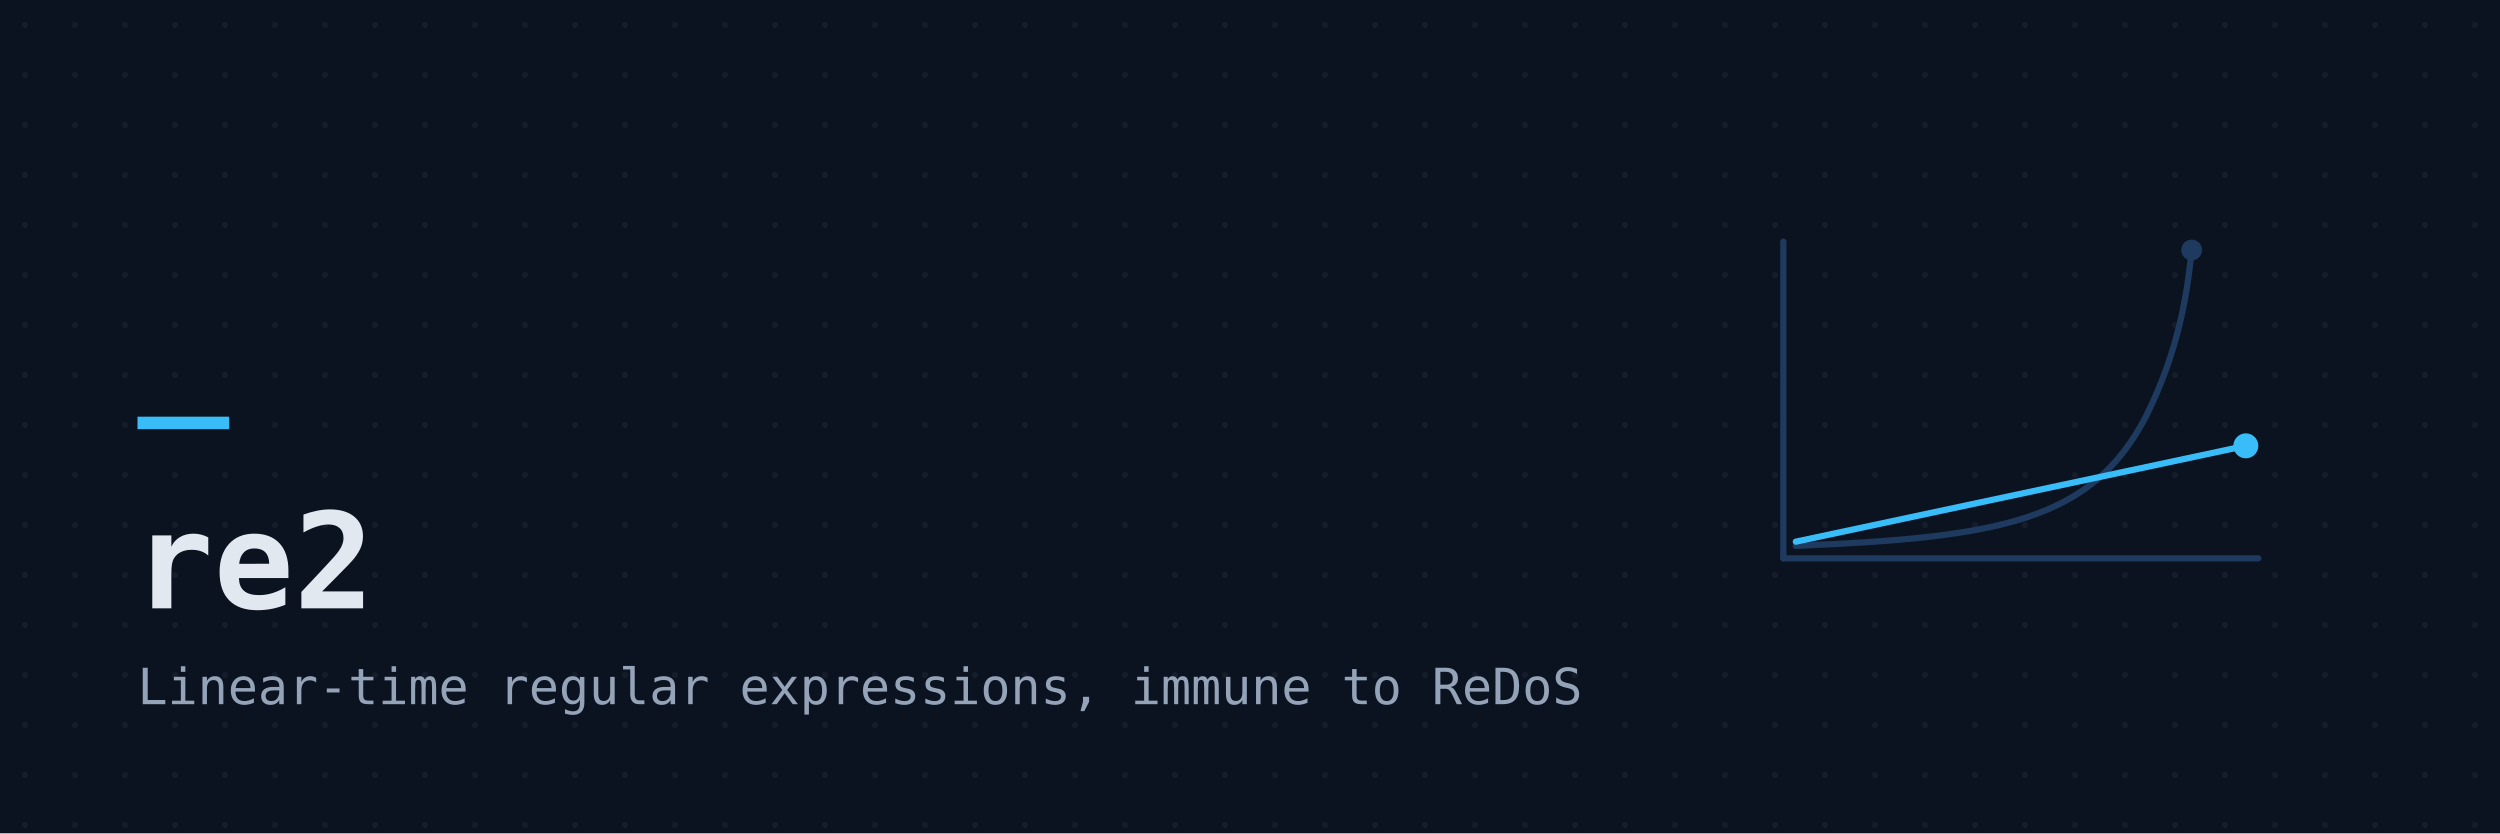
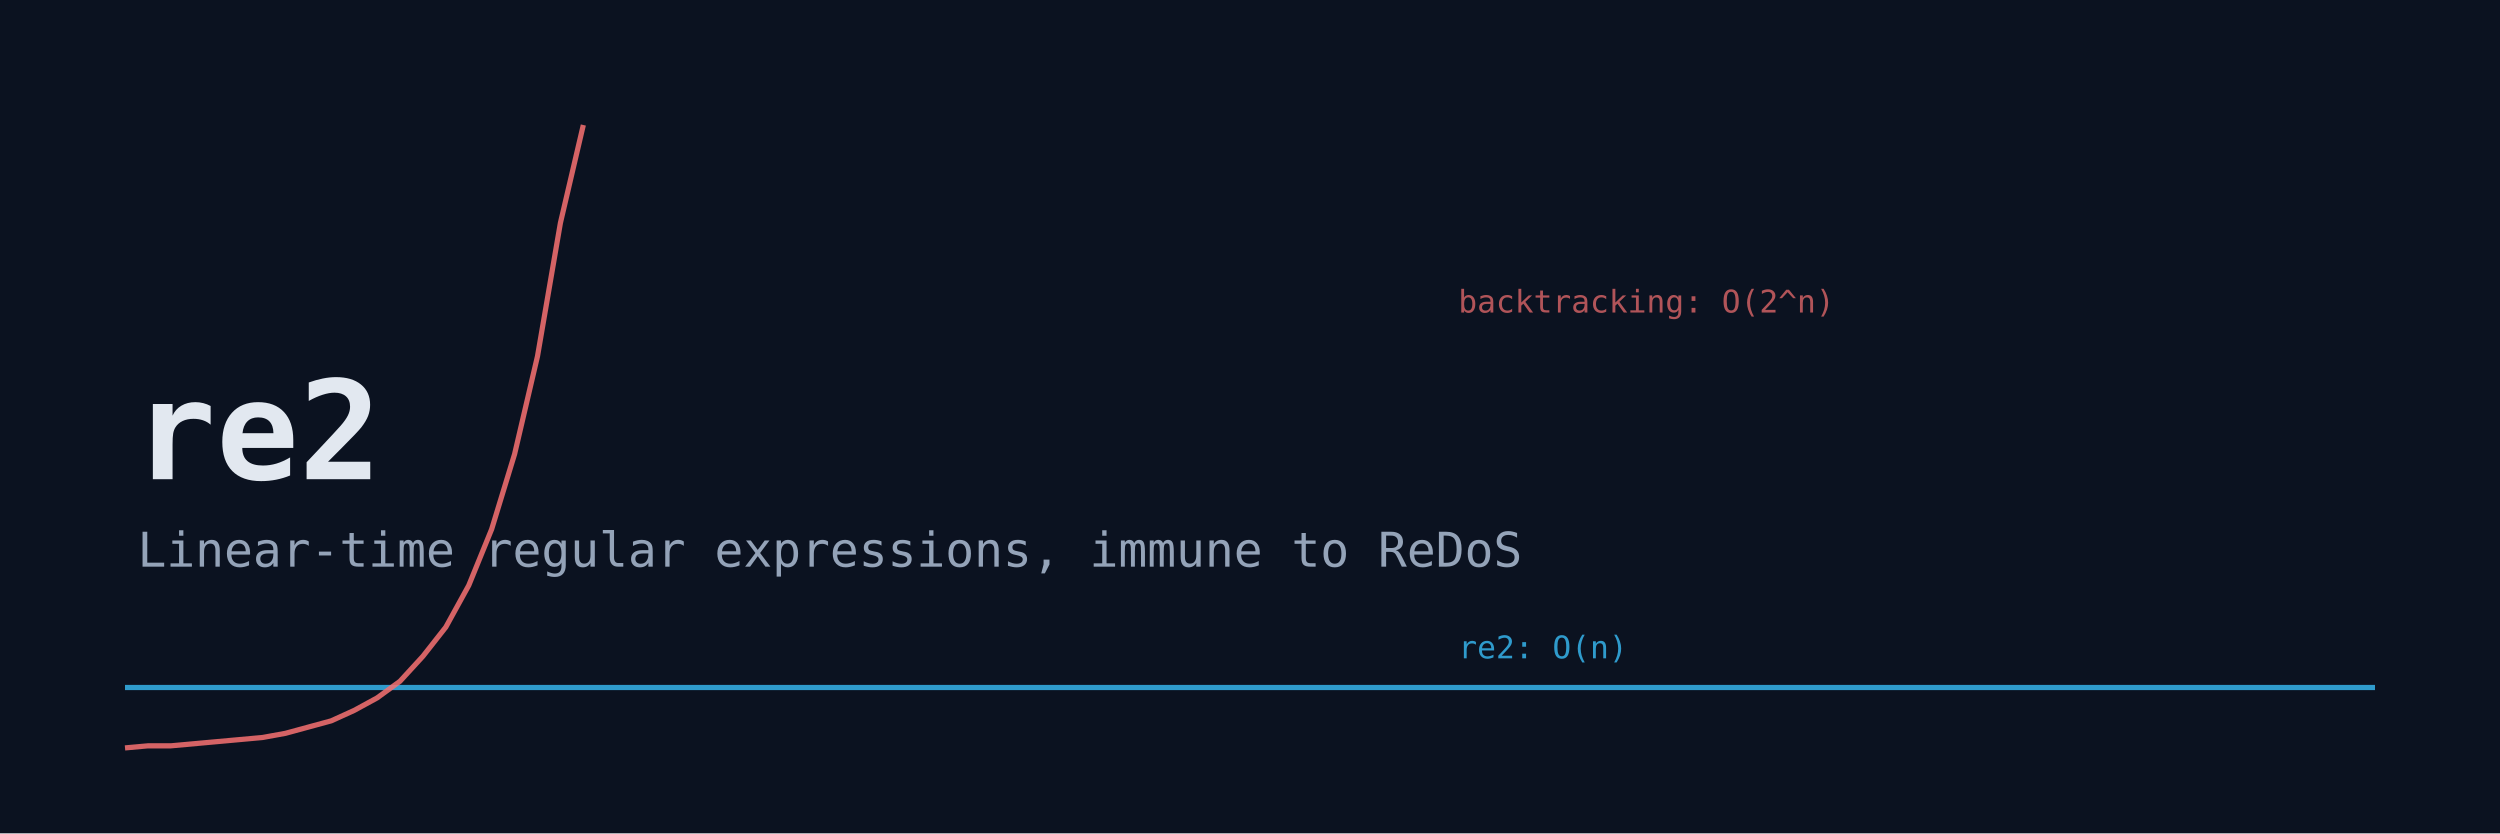
- <svg xmlns="http://www.w3.org/2000/svg" width="1200" height="400" viewBox="0 0 1200 400">
-   <defs>
-     <pattern id="dots" width="24" height="24" patternUnits="userSpaceOnUse">
-       <circle cx="12" cy="12" r="1.5" fill="#E2E8F0" fill-opacity="0.05" />
-     </pattern>
-   </defs>
+ <svg xmlns="http://www.w3.org/2000/svg" width="1200" height="400" viewBox="0 0 1200 400" font-family="Menlo, monospace">
  <rect width="1200" height="400" fill="#0B1220" />
-   <rect width="1200" height="400" fill="url(#dots)" />
-   <rect x="66" y="200" width="44" height="6" fill="#38BDF8" />
-   <text x="64" y="292" font-family="Menlo, monospace" font-size="64" font-weight="bold" fill="#E2E8F0">re2</text>
-   <text x="66" y="338" font-family="Menlo, monospace" font-size="24" fill="#94A3B8">Linear-time regular expressions, immune to ReDoS</text>
-   <g fill="none" stroke-linecap="round" stroke-linejoin="round" stroke-width="3">
-     <path d="M 856 268 L 856 116" stroke="#1E3A5F" />
-     <path d="M 856 268 L 1084 268" stroke="#1E3A5F" />
-     <path d="M 862 262 C 960 258, 1004 250, 1030 200 C 1046 168, 1050 140, 1052 120" stroke="#1E3A5F" />
-     <path d="M 862 260 L 1078 214" stroke="#38BDF8" />
-     <circle cx="1052" cy="120" r="5" fill="#1E3A5F" />
-     <circle cx="1078" cy="214" r="6" fill="#38BDF8" />
-   </g>
+   <line x1="60" y1="330" x2="1140" y2="330" stroke="#38BDF8" stroke-width="2.5" opacity="0.8" />
+   <path d="M60,359 L71,358 L82,358 L93,357 L104,356 L115,355 L126,354 L137,352 L148,349 L159,346 L170,341 L181,335 L192,327 L203,315 L214,301 L225,281 L236,254 L247,218 L258,171 L269,107 L280,60" stroke="#F87171" stroke-width="2.5" fill="none" opacity="0.85" />
+   <text x="700" y="150" font-size="15" fill="#F87171" opacity="0.7">backtracking: O(2^n)</text>
+   <text x="700" y="316" font-size="15" fill="#38BDF8" opacity="0.8">re2: O(n)</text>
+   <text x="64" y="230" font-size="66" font-weight="bold" fill="#E2E8F0">re2</text>
+   <text x="66" y="272" font-size="23" fill="#94A3B8">Linear-time regular expressions, immune to ReDoS</text>
</svg>
